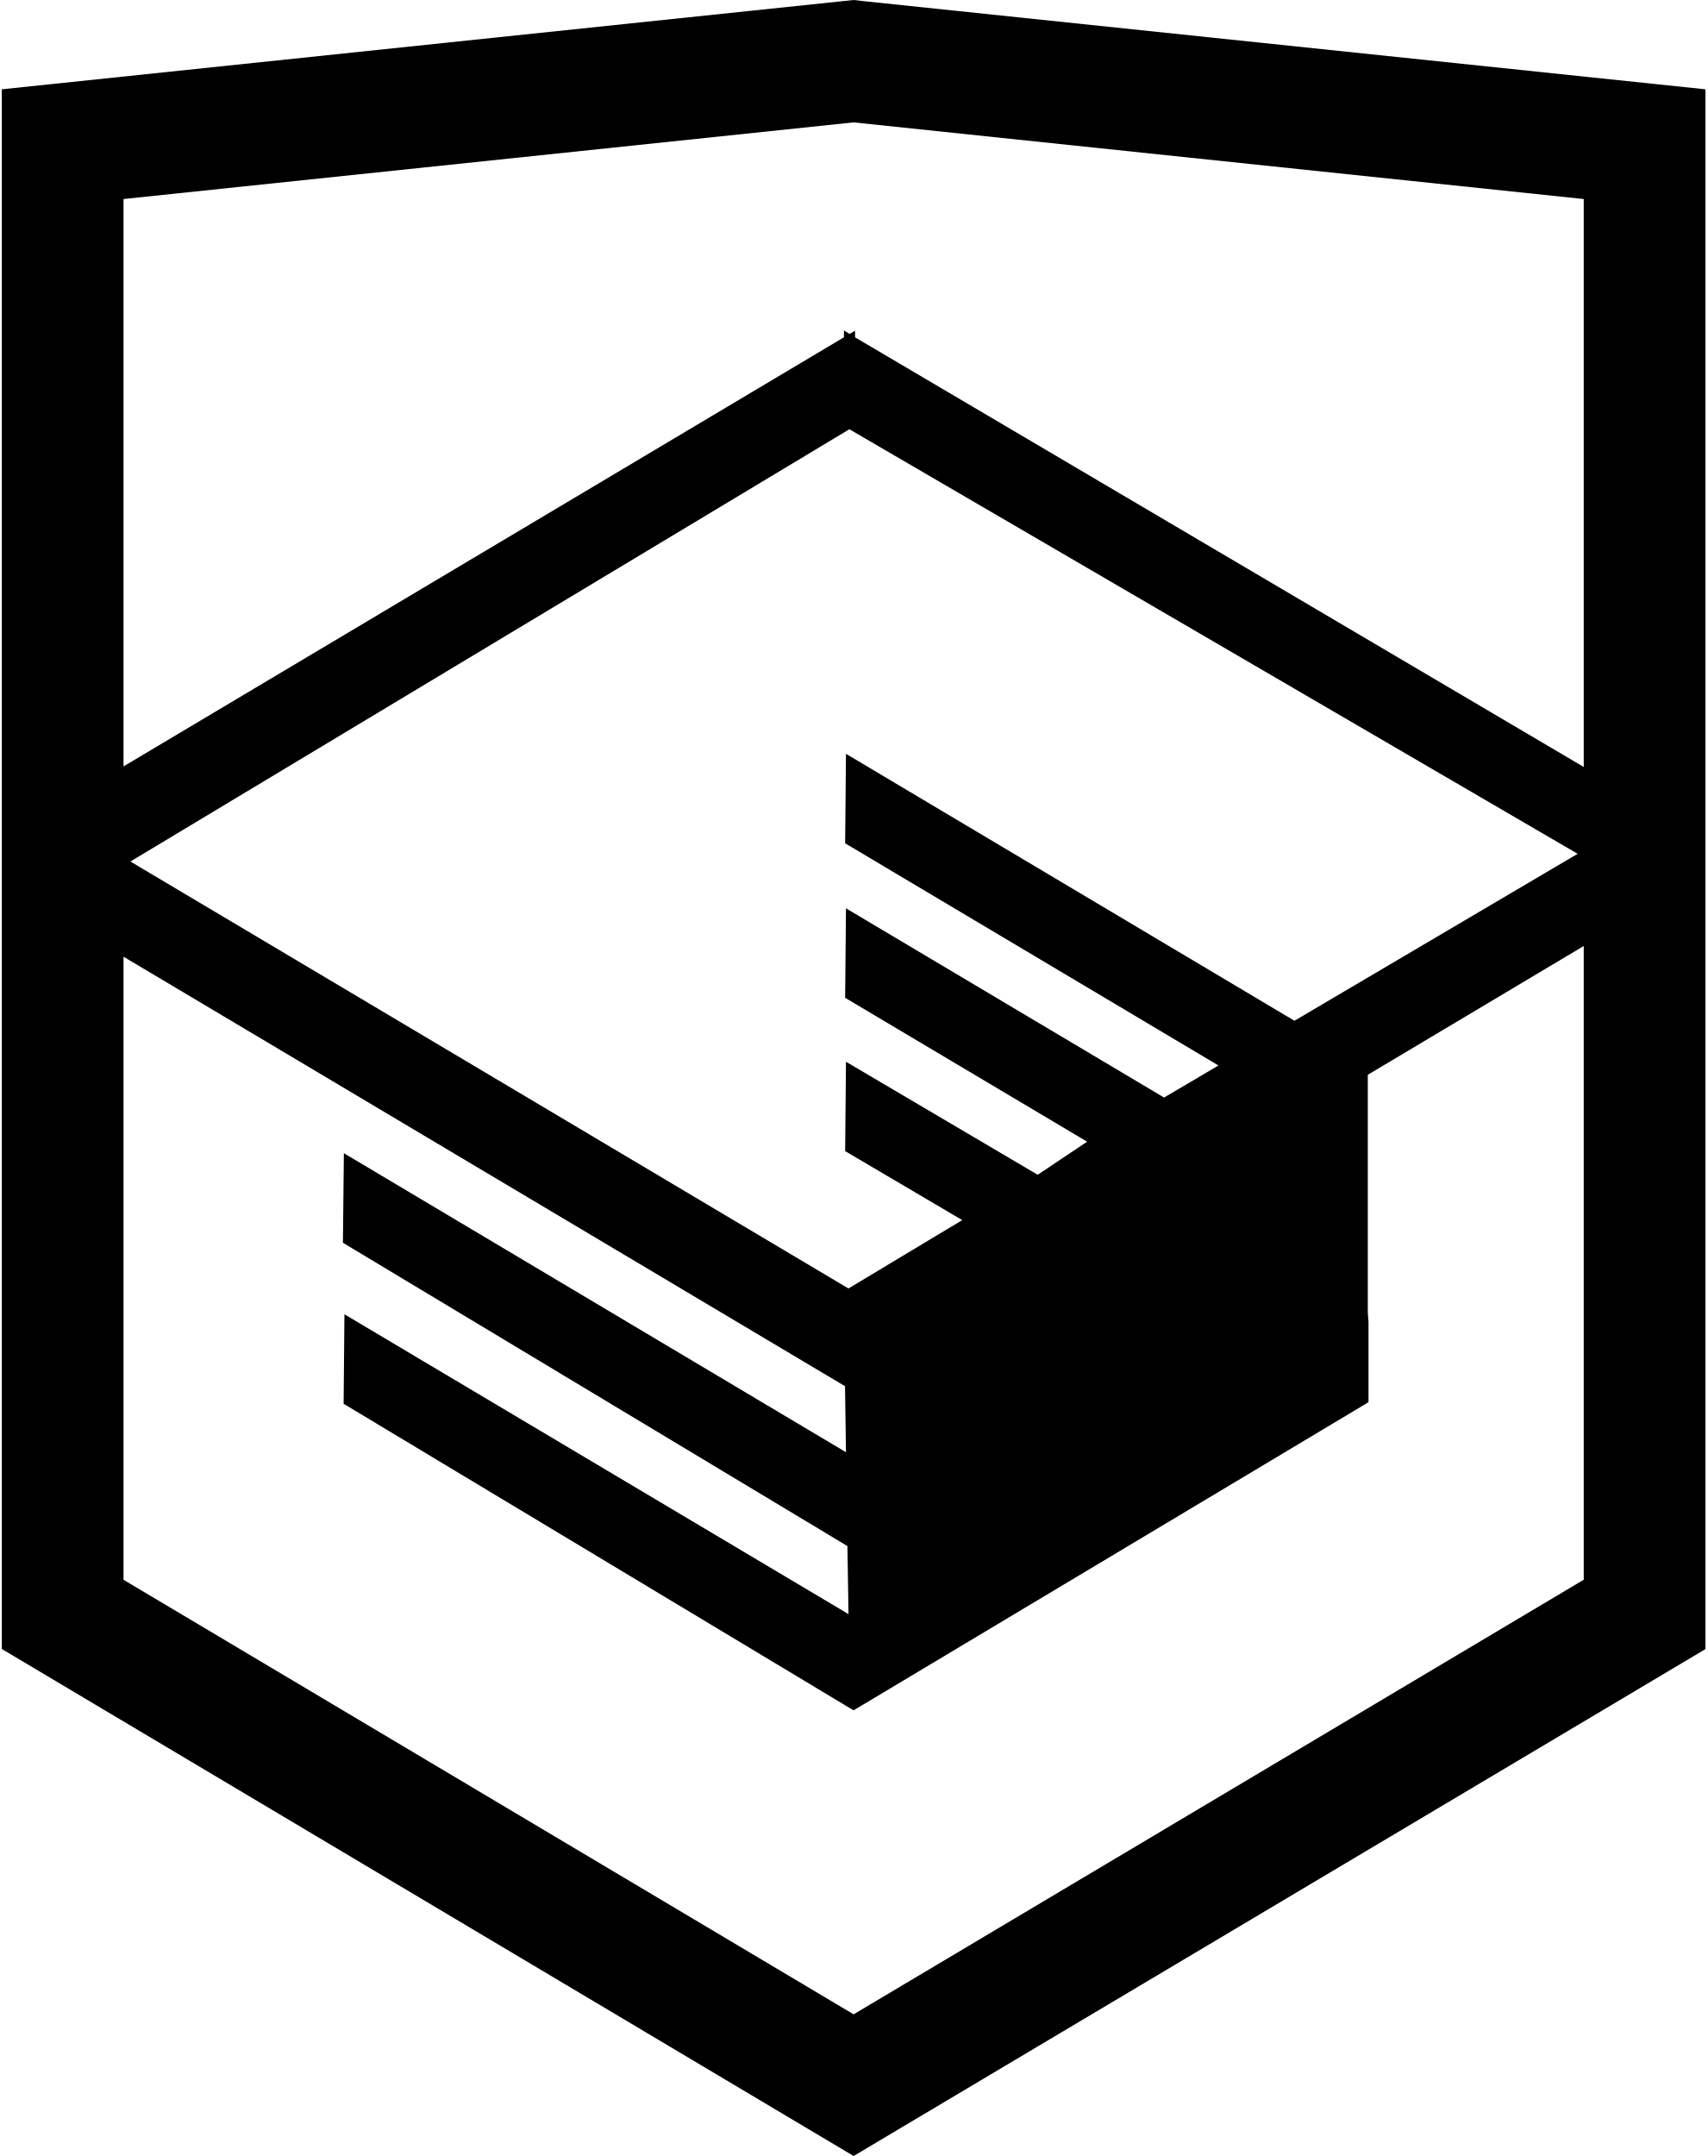
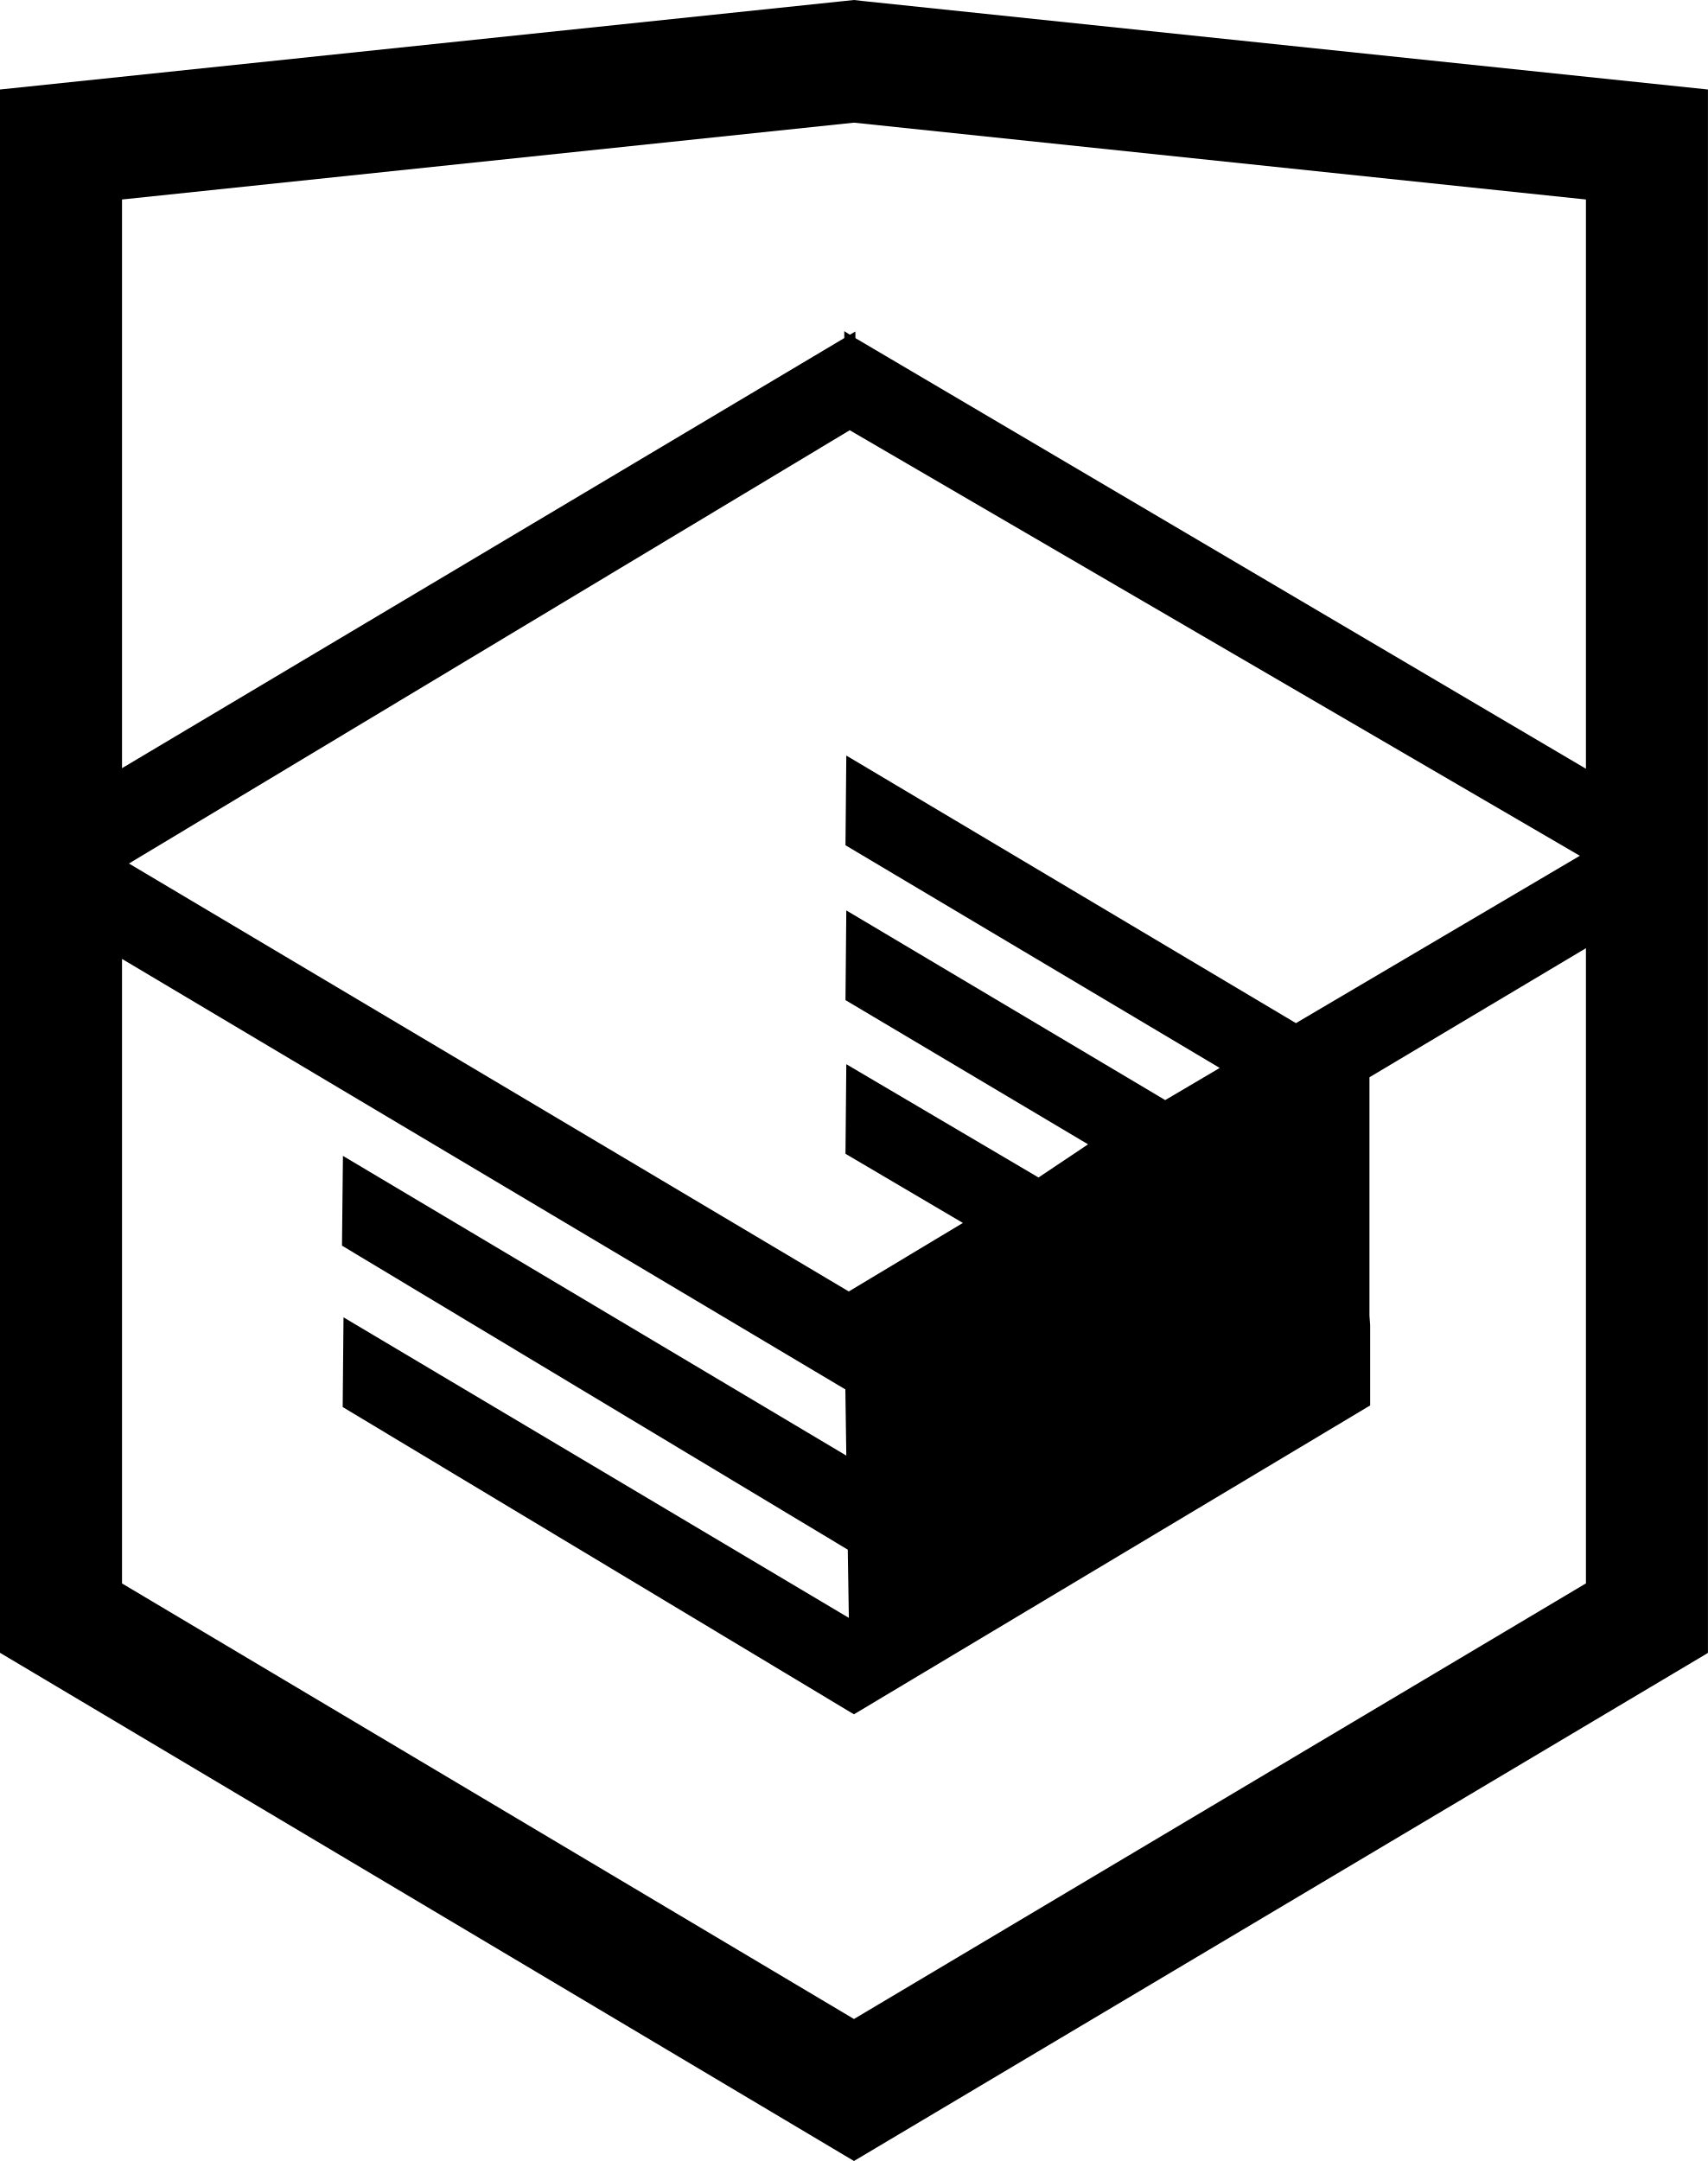
- <svg xmlns="http://www.w3.org/2000/svg" version="1.0" id="Layer_1" x="0px" y="0px" width="27px" height="34.09px" viewBox="0 0 26.943 34.09" enable-background="new 0 0 26.943 34.09" xml:space="preserve">
-   <path d="M13.62,0.017L13.472,0L0,1.412v24.661l13.472,8.017l13.43-7.99l0.042-0.026V1.412L13.62,0.017z M25.019,12.127L13.495,5.334  l-0.001-0.104L13.407,5.28l-0.088-0.056v0.109L1.925,12.118V3.147l11.547-1.212l11.547,1.212V12.127z M13.405,6.787L24.923,13.5  l-4.479,2.64l-7.093-4.221l-0.013,1.415l5.904,3.513l-0.86,0.507l-5.031-2.992l-0.013,1.415l3.827,2.275l-0.782,0.523l-3.032-1.787  l-0.013,1.413l1.852,1.091l-1.8,1.081L2.034,13.622L13.405,6.787z M1.925,15.127l11.411,6.791l0.015,1.044l-7.941-4.728L5.395,19.65  l7.979,4.796l0.017,1.076l-7.972-4.741l-0.013,1.415l8.021,4.821l0.045,0.026l8.143-4.872v-1.268l-0.011-0.148v-3.761l3.415-2.036  v10.02L13.472,31.85L1.925,24.979V15.127z" />
+ <svg xmlns="http://www.w3.org/2000/svg" version="1.0" id="Layer_1" x="0px" y="0px" width="26.943px" height="34.09px" viewBox="0 0 26.943 34.09" enable-background="new 0 0 26.943 34.09" xml:space="preserve">
+   <path d="M13.62,0.017L13.472,0L0,1.412v24.661l13.472,8.017l13.43-7.99l0.042-0.026V1.412L13.62,0.017z M25.019,12.127L13.495,5.334 l-0.001-0.104L13.407,5.28l-0.088-0.056v0.109L1.925,12.118V3.147l11.547-1.212l11.547,1.212V12.127z M13.405,6.787L24.923,13.5 l-4.479,2.64l-7.093-4.221l-0.013,1.415l5.904,3.513l-0.86,0.507l-5.031-2.992l-0.013,1.415l3.827,2.275l-0.782,0.523l-3.032-1.787 l-0.013,1.413l1.852,1.091l-1.8,1.081L2.034,13.622L13.405,6.787z M1.925,15.127l11.411,6.791l0.015,1.044l-7.941-4.728L5.395,19.65 l7.979,4.796l0.017,1.076l-7.972-4.741l-0.013,1.415l8.021,4.821l0.045,0.026l8.143-4.872v-1.268l-0.011-0.148v-3.761l3.415-2.036 v10.02L13.472,31.85L1.925,24.979V15.127z" />
</svg>
